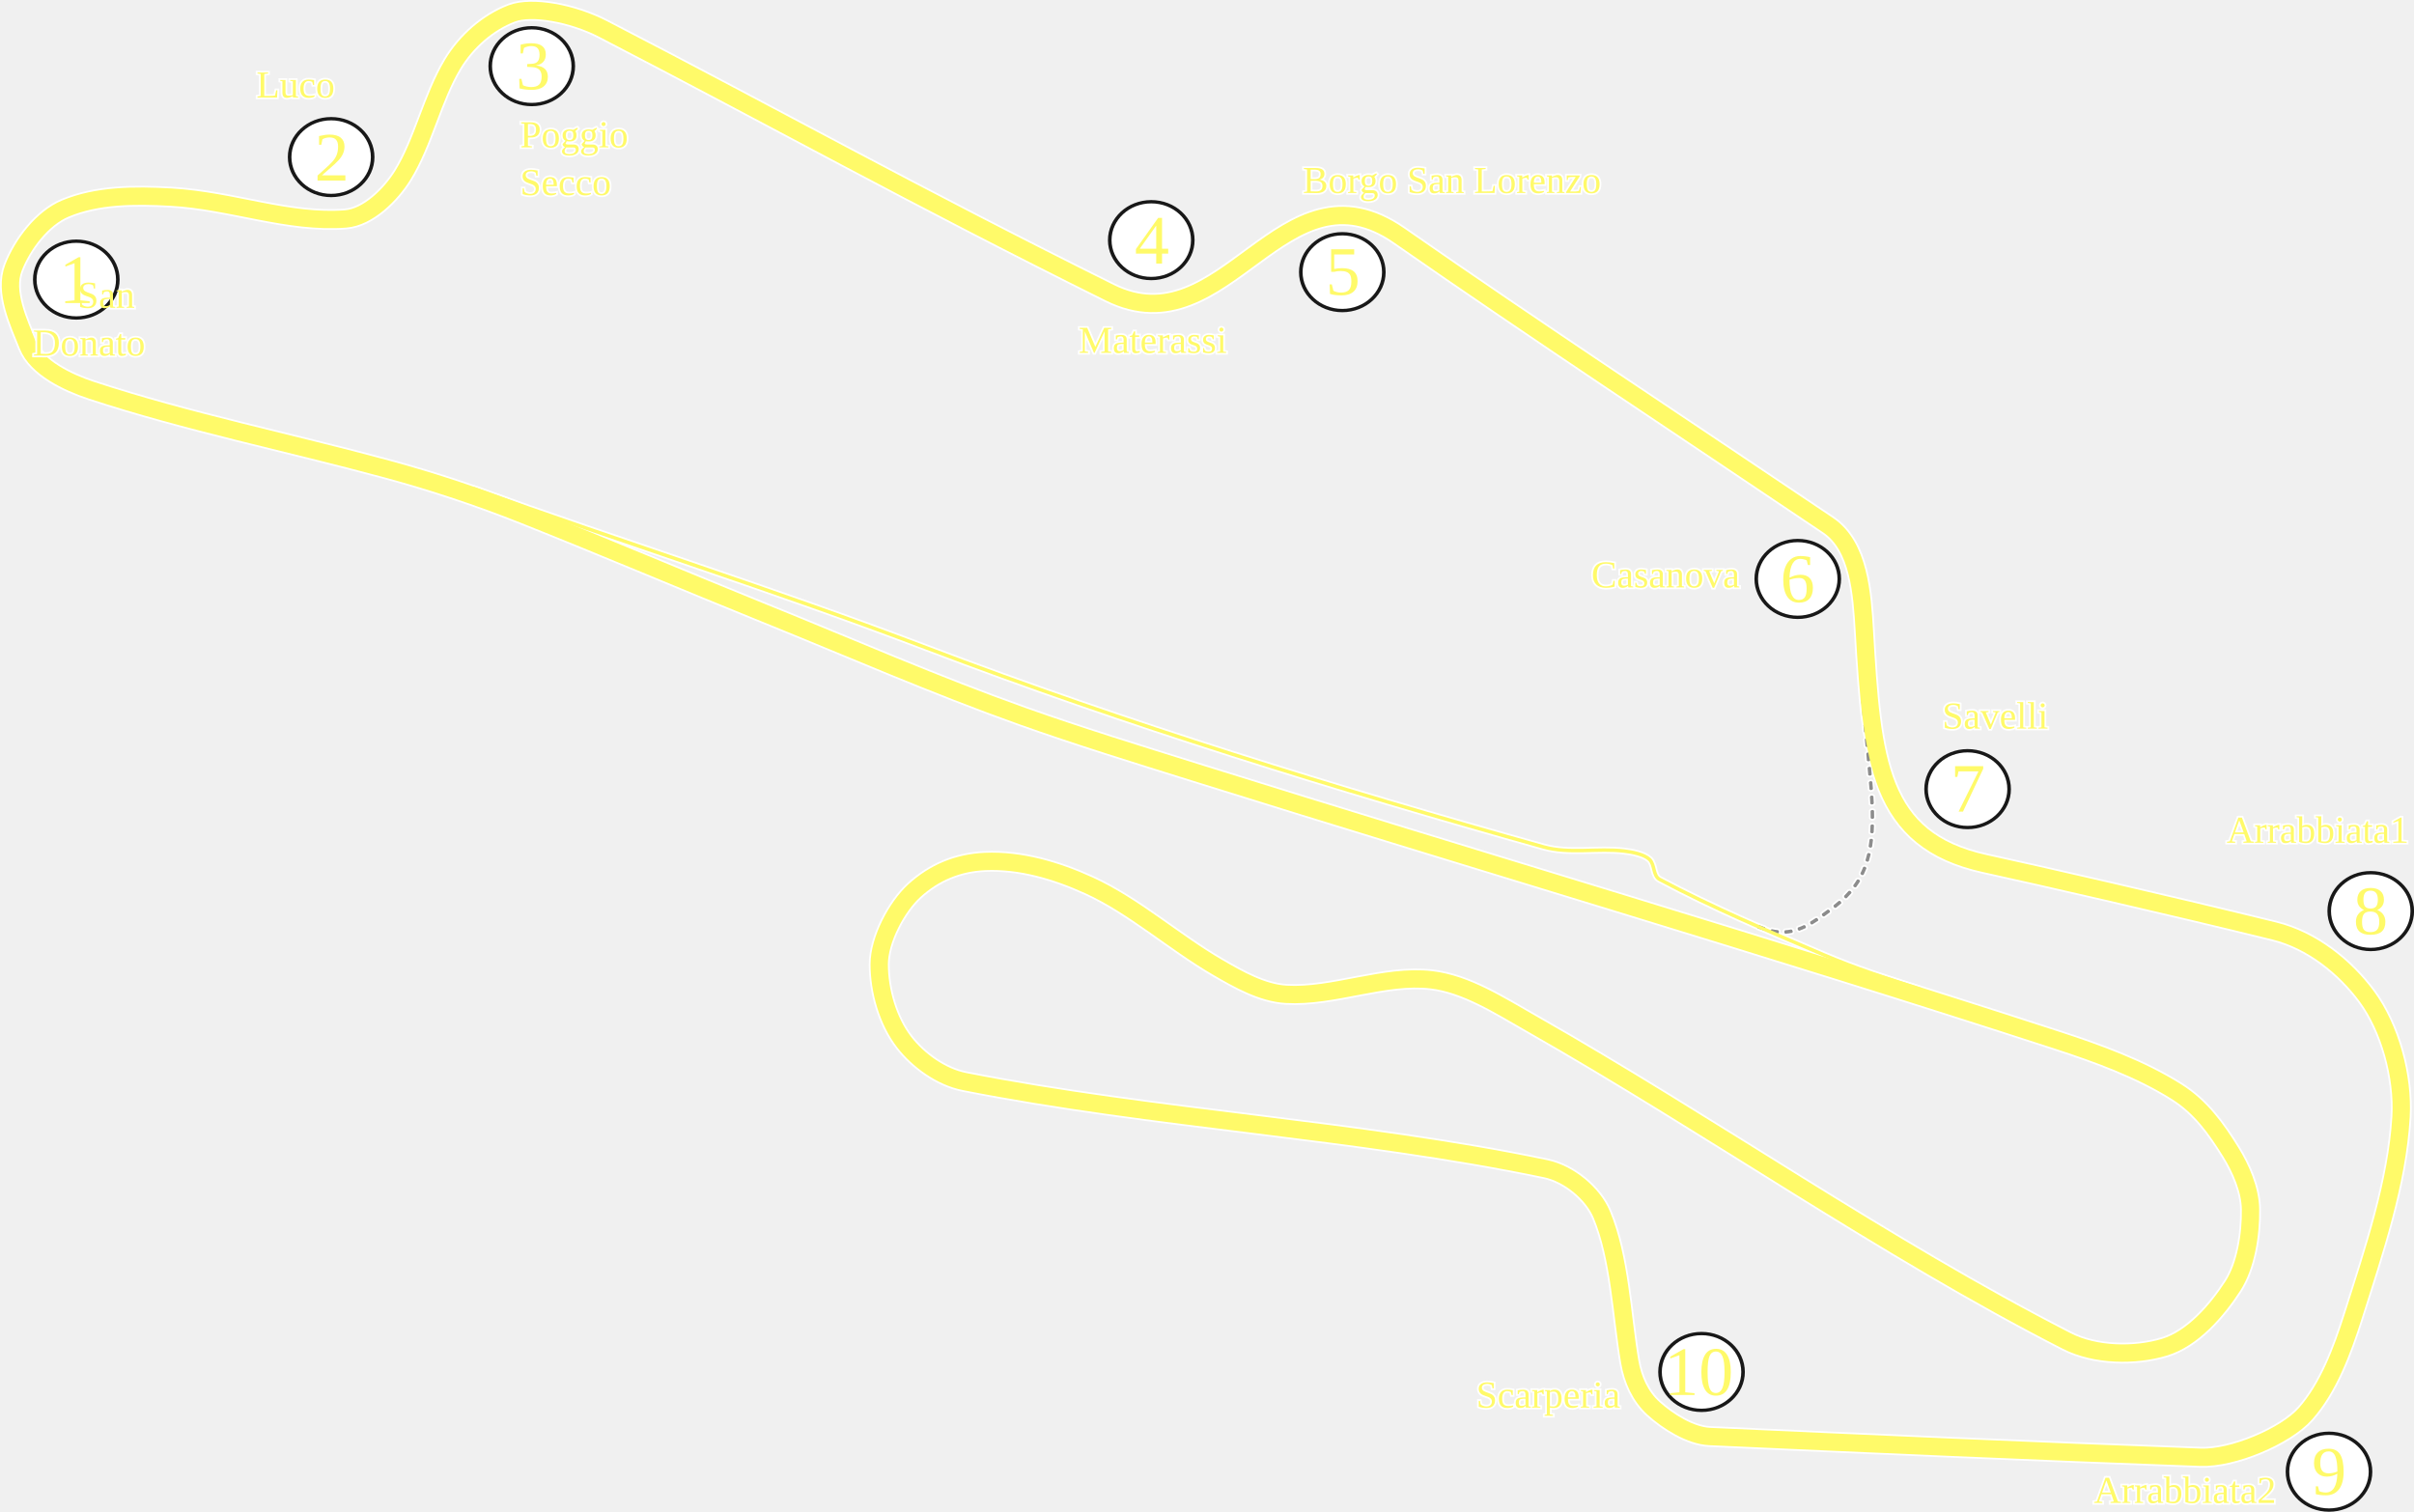
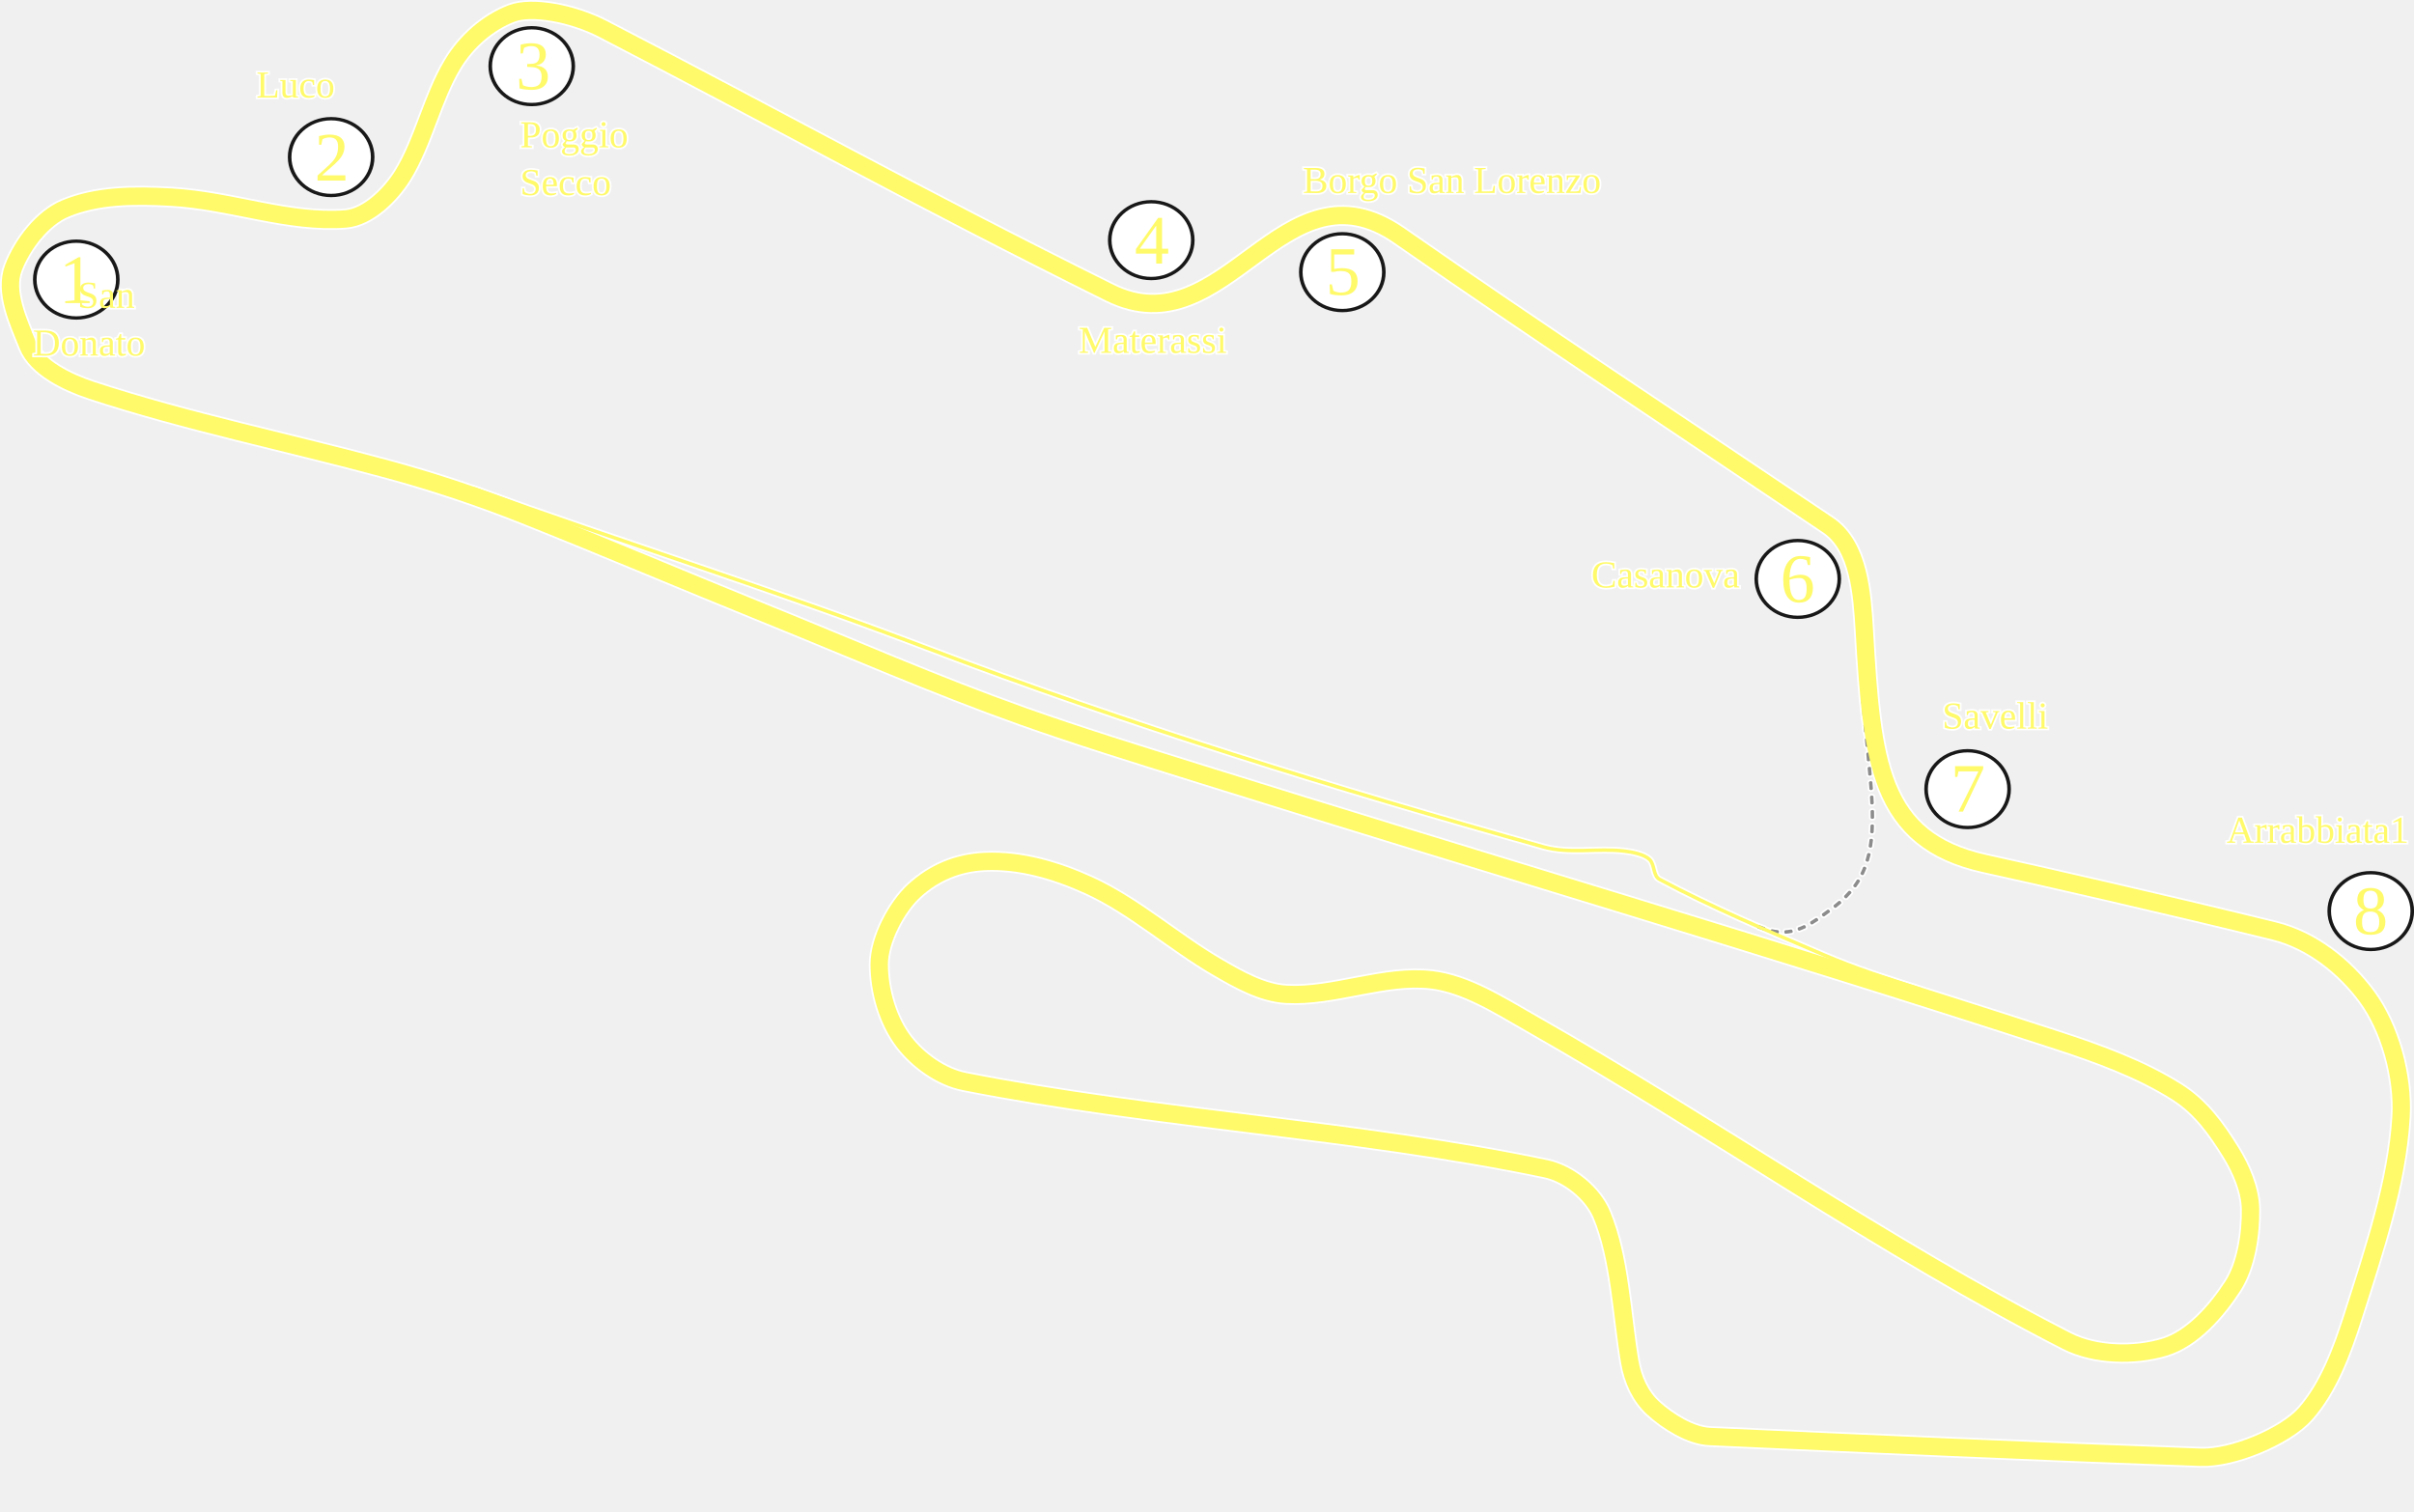
<svg xmlns="http://www.w3.org/2000/svg" xmlns:xlink="http://www.w3.org/1999/xlink" width="1391.037" height="871.234" id="svg2383" version="1.0">
  <g id="layer1" transform="translate(-1043.854,-878.928)">
    <path id="path3195" d="M 1732.334,1323.937 C 1699.12,1313.532 1665.822,1303.299 1633.036,1291.635 C 1582.874,1273.789 1534.047,1252.364 1484.687,1232.415 C 1438.338,1213.682 1392.334,1194.055 1345.909,1175.588 C 1320.153,1165.342 1293.704,1156.53 1266.949,1149.268 C 1209.958,1133.799 1151.853,1122.054 1096.467,1103.806 C 1082.863,1099.323 1065.031,1090.801 1059.978,1078.084 C 1054.619,1064.595 1046.178,1047.237 1051.604,1033.22 C 1056.871,1019.612 1068.303,1004.642 1081.513,999.124 C 1099.807,991.482 1121.078,991.327 1142.527,992.544 C 1177.307,994.517 1210.085,1007.683 1243.022,1005.106 C 1255.946,1004.094 1269.027,991.131 1275.922,979.982 C 1287.771,960.823 1292.943,935.542 1304.634,915.977 C 1312.483,902.842 1325.023,891.888 1338.731,886.666 C 1350.147,882.317 1373.582,886.433 1391.371,895.639 C 1492.714,948.083 1568.56,990.597 1683.284,1047.577 C 1750.233,1080.828 1782.844,967.788 1850.176,1014.677 C 1929.35,1069.811 2011.401,1123.753 2097.226,1181.57 C 2115.152,1193.646 2116.883,1221.153 2118.162,1242.584 C 2122.578,1317.185 2126.207,1363.133 2187.551,1376.577 C 2218.721,1383.408 2293.764,1400.502 2354.444,1415.459 C 2376.12,1420.801 2395.146,1436.172 2407.682,1453.144 C 2421.067,1471.266 2428.778,1499.32 2427.422,1522.533 C 2425.189,1560.733 2411.879,1599.643 2399.905,1637.384 C 2393.534,1657.467 2385.49,1678.822 2372.389,1693.613 C 2360.765,1706.737 2330.362,1719.41 2311.973,1718.737 C 2214.717,1715.175 2123.413,1711.055 2029.033,1706.773 C 2017.89,1706.268 2004.984,1698.05 1996.731,1690.622 C 1989.032,1683.693 1984.704,1673.846 1982.973,1663.704 C 1978.391,1636.858 1977.304,1603.759 1966.822,1578.762 C 1961.752,1566.672 1947.93,1555.238 1934.52,1552.442 C 1825.502,1529.715 1709.321,1523.867 1599.538,1502.195 C 1586.095,1499.541 1572.899,1489.899 1564.844,1479.464 C 1555.352,1467.168 1550.487,1449.668 1550.487,1434.6 C 1550.487,1420.556 1560.513,1401.487 1570.825,1392.13 C 1582.047,1381.947 1595.571,1376.081 1611.502,1375.38 C 1631.86,1374.486 1652.493,1380.565 1671.32,1389.139 C 1697.157,1400.904 1720.571,1421.923 1745.495,1436.395 C 1757.659,1443.458 1771.207,1451.146 1784.975,1451.948 C 1812.282,1453.538 1841.749,1440.373 1868.72,1443.573 C 1888.806,1445.956 1908,1458.379 1926.146,1468.697 C 2030.029,1527.768 2129.682,1597.972 2234.807,1651.74 C 2251.313,1660.183 2274.221,1660.394 2291.036,1655.33 C 2307.32,1650.425 2321.323,1634.265 2330.516,1620.037 C 2338.072,1608.343 2340.911,1590.416 2340.685,1575.771 C 2340.512,1564.495 2335.19,1552.329 2329.32,1542.871 C 2320.834,1529.199 2312.017,1516.902 2298.215,1508.177 C 2277.322,1494.969 2252.76,1486.06 2228.825,1478.268 C 2064.133,1424.647 1897.716,1375.743 1732.334,1323.937 z" style="fill:none;fill-rule:evenodd;stroke:white;stroke-width:12;stroke-linecap:butt;stroke-linejoin:round;stroke-miterlimit:4;stroke-dasharray:none;stroke-opacity:1" />
    <path id="path3193" d="M 2150.539,1449.106 C 2131.521,1442.95 2112.864,1436.944 2094.833,1429.217 C 2062.617,1415.41 2030.58,1401.965 2000.17,1385.699 C 1996.285,1383.621 1997.504,1377.152 1994.338,1374.184 C 1991.123,1371.17 1984.256,1369.94 1979.832,1369.399 C 1964.715,1367.547 1948.237,1371.188 1933.324,1367.006 C 1813.845,1333.502 1693.557,1296.335 1577.406,1252.155 C 1489.301,1218.642 1403.26,1191.714 1316.523,1160.409" style="fill:none;fill-rule:evenodd;stroke:white;stroke-width:4;stroke-linecap:butt;stroke-linejoin:round;stroke-miterlimit:4;stroke-dasharray:none;stroke-opacity:1" />
    <path style="fill:#8c8c8c;fill-opacity:1;fill-rule:evenodd;stroke:white;stroke-width:1;stroke-linecap:round;stroke-linejoin:round;stroke-miterlimit:4;stroke-dasharray:none;stroke-dashoffset:0;stroke-opacity:1" d="m 2118.383,1279.447 c 0.067,0.152 0.135,0.304 0.203,0.456 0.117,1.373 0.237,2.746 0.36,4.119 -0.159,0.284 -0.317,0.568 -0.476,0.852 -0.408,0.108 -0.815,0.216 -1.223,0.325 0,0 -1.086,-0.43 -1.082,-0.428 4e-4,9e-4 -0.205,-0.457 -0.205,-0.457 -0.124,-1.377 -0.244,-2.755 -0.362,-4.133 0.16,-0.284 0.32,-0.568 0.48,-0.851 0.418,-0.114 0.836,-0.228 1.254,-0.341 0.35,0.153 0.7,0.306 1.05,0.458 z m 0.735,8.241 c 0.069,0.151 0.138,0.303 0.207,0.455 0.129,1.374 0.26,2.748 0.393,4.122 -0.167,0.286 -0.334,0.573 -0.501,0.86 -0,7e-4 -1.218,0.332 -1.22,0.333 -0.351,-0.141 -0.703,-0.283 -1.054,-0.425 -0.069,-0.152 -0.139,-0.303 -0.208,-0.455 -0.133,-1.377 -0.264,-2.754 -0.393,-4.131 -0,0 0.475,-0.859 0.473,-0.855 0.406,-0.116 0.813,-0.233 1.22,-0.349 0.362,0.149 0.724,0.298 1.085,0.447 z m 0.762,8.249 c 0.07,0.151 0.139,0.303 0.209,0.454 0.136,1.375 0.273,2.75 0.411,4.125 -0.156,0.286 -0.311,0.572 -0.467,0.858 -0.406,0.112 -0.813,0.225 -1.219,0.337 -0.363,-0.146 -0.726,-0.293 -1.089,-0.44 -0.069,-0.144 -0.138,-0.289 -0.207,-0.433 -0.138,-1.376 -0.275,-2.752 -0.411,-4.129 0.167,-0.287 0.333,-0.574 0.499,-0.862 0.406,-0.119 0.812,-0.237 1.218,-0.356 0.352,0.148 0.705,0.296 1.057,0.445 z m 0.825,8.252 c 0.07,0.151 0.14,0.303 0.21,0.454 0.139,1.376 0.278,2.752 0.416,4.129 -0.156,0.286 -0.311,0.573 -0.467,0.859 -0.417,0.114 -0.834,0.227 -1.25,0.34 -0.353,-0.148 -0.705,-0.296 -1.058,-0.443 -0.069,-0.144 -0.138,-0.288 -0.207,-0.433 -0.138,-1.376 -0.277,-2.752 -0.416,-4.128 0.155,-0.293 0.309,-0.587 0.464,-0.88 0.406,-0.112 0.813,-0.225 1.219,-0.337 0.363,0.146 0.726,0.293 1.089,0.439 z m 0.829,8.259 c 0.07,0.152 0.14,0.303 0.209,0.455 0.127,1.379 0.252,2.758 0.376,4.137 -0.156,0.286 -0.313,0.572 -0.47,0.858 -0.407,0.111 -0.814,0.222 -1.22,0.333 -0.362,-0.148 -0.725,-0.296 -1.087,-0.443 -0.069,-0.144 -0.137,-0.289 -0.206,-0.433 -0.124,-1.377 -0.249,-2.754 -0.375,-4.131 0.155,-0.293 0.31,-0.587 0.465,-0.88 0.406,-0.112 0.813,-0.224 1.22,-0.336 0.363,0.147 0.726,0.294 1.089,0.441 z m 0.776,8.272 c 0.069,0.152 0.138,0.304 0.207,0.456 0.077,0.812 0.153,1.625 0.228,2.438 0.053,0.567 0.105,1.133 0.157,1.701 -0.158,0.285 -0.316,0.571 -0.475,0.856 -0.418,0.11 -0.836,0.219 -1.254,0.329 -0.351,-0.151 -0.703,-0.302 -1.054,-0.453 -0.068,-0.152 -0.137,-0.304 -0.206,-0.456 -0.05,-0.551 -0.101,-1.103 -0.152,-1.654 -0.076,-0.818 -0.152,-1.635 -0.23,-2.453 0.157,-0.292 0.313,-0.585 0.469,-0.877 0.417,-0.111 0.835,-0.223 1.252,-0.334 0.352,0.15 0.704,0.299 1.056,0.449 z m 0.76,8.283 c 0.068,0.153 0.136,0.306 0.204,0.459 0.119,1.384 0.233,2.771 0.339,4.159 -0.173,0.285 -0.346,0.57 -0.519,0.855 -0.41,0.102 -0.819,0.204 -1.229,0.305 -0.349,-0.157 -0.698,-0.314 -1.047,-0.47 -0.066,-0.153 -0.132,-0.306 -0.199,-0.459 -0.105,-1.377 -0.218,-2.754 -0.337,-4.131 0.16,-0.284 0.32,-0.568 0.479,-0.852 0.408,-0.107 0.816,-0.214 1.225,-0.322 0.361,0.151 0.723,0.303 1.084,0.456 z m 0.61,8.325 c 0.065,0.155 0.129,0.31 0.194,0.465 0.088,1.391 0.164,2.784 0.228,4.178 -0.171,0.28 -0.342,0.559 -0.514,0.838 -0.412,0.089 -0.825,0.177 -1.237,0.266 -0.354,-0.168 -0.708,-0.335 -1.062,-0.5 -0.061,-0.154 -0.123,-0.309 -0.184,-0.463 -0.063,-1.375 -0.14,-2.75 -0.227,-4.126 0.166,-0.28 0.332,-0.559 0.497,-0.84 0.421,-0.099 0.841,-0.199 1.262,-0.298 0.348,0.16 0.695,0.321 1.043,0.482 z m 0.395,8.355 c 0.059,0.158 0.117,0.315 0.176,0.473 0.034,1.396 0.053,2.794 0.053,4.192 -0.194,0.272 -0.388,0.544 -0.583,0.814 -0.416,0.069 -0.831,0.138 -1.247,0.206 -0.335,-0.184 -0.669,-0.367 -1.005,-0.549 -0.054,-0.157 -0.108,-0.313 -0.163,-0.469 1e-4,-1.371 -0.018,-2.744 -0.052,-4.117 0.177,-0.272 0.352,-0.545 0.528,-0.818 0.413,-0.083 0.826,-0.167 1.24,-0.25 0.352,0.172 0.703,0.345 1.055,0.519 z m -0.013,8.379 c 0.05,0.161 0.101,0.322 0.15,0.483 -0.029,1.008 -0.069,2.016 -0.121,3.025 -0.02,0.392 -0.042,0.785 -0.066,1.178 -0.2,0.262 -0.402,0.522 -0.604,0.781 -0.42,0.042 -0.841,0.083 -1.262,0.123 -0.333,-0.207 -0.666,-0.412 -1,-0.616 -0.044,-0.159 -0.088,-0.318 -0.132,-0.477 0.024,-0.367 0.046,-0.734 0.065,-1.101 0.053,-0.999 0.093,-1.998 0.123,-2.998 0.201,-0.261 0.402,-0.523 0.602,-0.787 0.417,-0.061 0.834,-0.123 1.25,-0.185 0.332,0.19 0.663,0.382 0.994,0.574 z m -0.507,8.405 c 0.039,0.158 0.077,0.317 0.114,0.475 -0.152,1.405 -0.34,2.808 -0.567,4.205 -0.227,0.25 -0.455,0.497 -0.684,0.742 -0.433,-0 -0.866,-0 -1.298,-0.01 -0.3,-0.237 -0.601,-0.473 -0.903,-0.705 -0.028,-0.162 -0.057,-0.324 -0.086,-0.485 0.217,-1.341 0.396,-2.692 0.544,-4.049 0.212,-0.244 0.422,-0.49 0.632,-0.739 0.422,-0.029 0.844,-0.059 1.265,-0.09 0.328,0.216 0.656,0.434 0.982,0.655 z m -1.317,8.362 c 0.021,0.162 0.04,0.323 0.059,0.485 -0.321,1.378 -0.687,2.744 -1.101,4.096 -0.256,0.218 -0.513,0.434 -0.772,0.646 -0.417,-0.056 -0.833,-0.113 -1.25,-0.172 -0.275,-0.276 -0.551,-0.55 -0.83,-0.82 -0.01,-0.162 -0.015,-0.324 -0.023,-0.486 0.392,-1.282 0.739,-2.583 1.044,-3.898 0.236,-0.216 0.472,-0.436 0.706,-0.657 0.421,0.017 0.843,0.034 1.264,0.048 0.302,0.25 0.603,0.502 0.901,0.758 z m -2.395,8.106 c -0,0.163 -0.01,0.326 -0.012,0.489 -0.507,1.32 -1.068,2.622 -1.687,3.9 -0.106,0.065 -0.213,0.129 -0.32,0.192 -0.183,0.109 -0.367,0.216 -0.55,0.321 -0.412,-0.129 -0.824,-0.26 -1.234,-0.392 -0.216,-0.314 -0.436,-0.624 -0.658,-0.931 0.01,-0.051 0.012,-0.102 0.018,-0.153 0.013,-0.109 0.026,-0.218 0.038,-0.328 0.586,-1.195 1.115,-2.416 1.595,-3.66 0.264,-0.177 0.527,-0.357 0.789,-0.54 0.423,0.081 0.846,0.16 1.269,0.238 0.253,0.285 0.504,0.574 0.752,0.865 z m -3.628,7.624 c -0.035,0.166 -0.071,0.332 -0.108,0.498 -0.733,1.21 -1.516,2.384 -2.345,3.524 -0.318,0.108 -0.635,0.213 -0.953,0.314 -0.379,-0.186 -0.756,-0.374 -1.133,-0.563 -0.159,-0.345 -0.32,-0.688 -0.484,-1.029 0.047,-0.154 0.093,-0.308 0.139,-0.463 0.783,-1.073 1.52,-2.177 2.206,-3.312 0.29,-0.126 0.58,-0.256 0.87,-0.39 0.393,0.149 0.787,0.296 1.181,0.441 0.212,0.324 0.422,0.65 0.628,0.98 z m -4.91,6.846 c -0.061,0.158 -0.123,0.315 -0.186,0.472 -0.914,1.07 -1.868,2.106 -2.857,3.108 -0.323,0.066 -0.646,0.129 -0.968,0.189 -0.348,-0.241 -0.696,-0.483 -1.042,-0.727 -0.114,-0.374 -0.231,-0.746 -0.351,-1.116 0.07,-0.147 0.139,-0.293 0.208,-0.44 0.942,-0.951 1.849,-1.932 2.717,-2.943 0.316,-0.071 0.633,-0.146 0.95,-0.224 0.364,0.212 0.728,0.422 1.093,0.631 0.148,0.348 0.293,0.698 0.436,1.05 z m -5.856,6.04 c -0.082,0.147 -0.165,0.295 -0.249,0.442 -1.051,0.933 -2.131,1.832 -3.235,2.697 -0.335,0.016 -0.669,0.029 -1.002,0.04 -0.316,-0.282 -0.63,-0.566 -0.944,-0.85 -0.061,-0.377 -0.124,-0.753 -0.19,-1.127 0.088,-0.137 0.175,-0.275 0.262,-0.412 1.057,-0.831 2.09,-1.691 3.095,-2.582 0.318,-0.036 0.636,-0.074 0.955,-0.116 0.332,0.261 0.665,0.522 0.998,0.781 0.106,0.374 0.209,0.75 0.309,1.126 z m -6.563,5.207 c -0.095,0.138 -0.189,0.276 -0.284,0.414 -1.115,0.825 -2.235,1.655 -3.367,2.474 -0.329,0.01 -0.657,0.019 -0.985,0.027 -0.308,-0.294 -0.616,-0.588 -0.922,-0.883 -0.055,-0.39 -0.111,-0.779 -0.169,-1.167 0.095,-0.136 0.19,-0.272 0.285,-0.409 1.115,-0.807 2.23,-1.629 3.351,-2.451 0.334,-0 0.668,-0.01 1.002,-0.011 0.305,0.293 0.609,0.586 0.913,0.879 0.058,0.375 0.117,0.75 0.176,1.125 z m -6.78,4.895 c -0.101,0.135 -0.202,0.27 -0.303,0.404 -1.159,0.782 -2.335,1.538 -3.534,2.25 -0.327,-0.019 -0.653,-0.04 -0.977,-0.064 -0.28,-0.329 -0.559,-0.659 -0.836,-0.989 -0.012,-0.379 -0.028,-0.758 -0.047,-1.136 0.103,-0.123 0.205,-0.247 0.306,-0.372 1.136,-0.682 2.261,-1.411 3.381,-2.172 0.321,0 0.644,0.01 0.967,0.01 0.301,0.313 0.602,0.625 0.904,0.937 0.048,0.377 0.094,0.755 0.139,1.134 z m -7.152,4.291 c -0.117,0.119 -0.234,0.238 -0.353,0.356 -1.254,0.602 -2.535,1.144 -3.848,1.611 -0.317,-0.079 -0.632,-0.163 -0.944,-0.251 -0.206,-0.368 -0.409,-0.738 -0.611,-1.109 0.057,-0.382 0.109,-0.763 0.155,-1.144 0.12,-0.098 0.24,-0.197 0.358,-0.297 1.205,-0.418 2.39,-0.916 3.558,-1.478 0.307,0.053 0.616,0.101 0.928,0.146 0.249,0.337 0.499,0.673 0.751,1.008 0.01,0.385 0.01,0.77 0.01,1.157 z m -7.801,2.87 c -0.143,0.088 -0.286,0.176 -0.431,0.262 -1.37,0.289 -2.76,0.474 -4.155,0.557 -0.282,-0.167 -0.56,-0.338 -0.832,-0.513 -0.09,-0.413 -0.177,-0.826 -0.261,-1.24 0.164,-0.35 0.321,-0.702 0.471,-1.055 0.141,-0.06 0.281,-0.122 0.419,-0.184 1.248,-0.072 2.491,-0.237 3.715,-0.494 0.277,0.129 0.557,0.254 0.843,0.374 0.165,0.399 0.332,0.796 0.502,1.193 -0.084,0.367 -0.174,0.734 -0.271,1.101 z m -8.283,0.632 c -0.154,0.041 -0.309,0.081 -0.464,0.119 -0.01,0 -0.015,0 -0.023,0.01 -1.388,-0.124 -2.761,-0.34 -4.117,-0.631 -0.224,-0.246 -0.443,-0.494 -0.657,-0.744 0.02,-0.422 0.043,-0.843 0.068,-1.265 0.248,-0.285 0.492,-0.572 0.731,-0.862 0.155,-0.02 0.309,-0.041 0.463,-0.064 1.248,0.27 2.5,0.468 3.754,0.575 2e-4,1e-4 4e-4,3e-4 6e-4,4e-4 0.225,0.204 0.457,0.406 0.693,0.604 0.041,0.419 0.085,0.838 0.132,1.256 -0.187,0.337 -0.38,0.672 -0.58,1.005 z m -8.112,-1.63 c -0.167,0.01 -0.333,0.01 -0.501,0.014 -1.321,-0.423 -2.623,-0.904 -3.906,-1.426 -0.181,-0.272 -0.358,-0.544 -0.534,-0.817 0.096,-0.411 0.194,-0.821 0.292,-1.23 0.292,-0.253 0.582,-0.507 0.87,-0.764 0.16,0.01 0.321,0.014 0.481,0.02 1.223,0.494 2.454,0.95 3.691,1.349 0.182,0.263 0.367,0.524 0.556,0.784 -0.055,0.418 -0.108,0.836 -0.16,1.255 -0.259,0.274 -0.522,0.545 -0.789,0.815 z" id="path3201" />
    <path style="fill:none;fill-rule:evenodd;stroke:#fffa69;stroke-width:10;stroke-linecap:butt;stroke-linejoin:round;stroke-miterlimit:4;stroke-dasharray:none;stroke-opacity:1" d="M 1732.334,1323.937 C 1699.12,1313.532 1665.822,1303.299 1633.036,1291.635 C 1582.874,1273.789 1534.047,1252.364 1484.687,1232.415 C 1438.338,1213.682 1392.334,1194.055 1345.909,1175.588 C 1320.153,1165.342 1293.704,1156.53 1266.949,1149.268 C 1209.958,1133.799 1151.853,1122.054 1096.467,1103.806 C 1082.863,1099.323 1065.031,1090.801 1059.978,1078.084 C 1054.619,1064.595 1046.178,1047.237 1051.604,1033.22 C 1056.871,1019.612 1068.303,1004.642 1081.513,999.124 C 1099.807,991.482 1121.078,991.327 1142.527,992.544 C 1177.307,994.517 1210.085,1007.683 1243.022,1005.106 C 1255.946,1004.094 1269.027,991.131 1275.922,979.982 C 1287.771,960.823 1292.943,935.542 1304.634,915.977 C 1312.483,902.842 1325.023,891.888 1338.731,886.666 C 1350.147,882.317 1373.582,886.433 1391.371,895.639 C 1492.714,948.083 1568.56,990.597 1683.284,1047.577 C 1750.233,1080.828 1782.844,967.788 1850.176,1014.677 C 1929.35,1069.811 2011.401,1123.753 2097.226,1181.57 C 2115.152,1193.646 2116.883,1221.153 2118.162,1242.584 C 2122.578,1317.185 2126.207,1363.133 2187.551,1376.577 C 2218.721,1383.408 2293.764,1400.502 2354.444,1415.459 C 2376.12,1420.801 2395.146,1436.172 2407.682,1453.144 C 2421.067,1471.266 2428.778,1499.32 2427.422,1522.533 C 2425.189,1560.733 2411.879,1599.643 2399.905,1637.384 C 2393.534,1657.467 2385.49,1678.822 2372.389,1693.613 C 2360.765,1706.737 2330.362,1719.41 2311.973,1718.737 C 2214.717,1715.175 2123.413,1711.055 2029.033,1706.773 C 2017.89,1706.268 2004.984,1698.05 1996.731,1690.622 C 1989.032,1683.693 1984.704,1673.846 1982.973,1663.704 C 1978.391,1636.858 1977.304,1603.759 1966.822,1578.762 C 1961.752,1566.672 1947.93,1555.238 1934.52,1552.442 C 1825.502,1529.715 1709.321,1523.867 1599.538,1502.195 C 1586.095,1499.541 1572.899,1489.899 1564.844,1479.464 C 1555.352,1467.168 1550.487,1449.668 1550.487,1434.6 C 1550.487,1420.556 1560.513,1401.487 1570.825,1392.13 C 1582.047,1381.947 1595.571,1376.081 1611.502,1375.38 C 1631.86,1374.486 1652.493,1380.565 1671.32,1389.139 C 1697.157,1400.904 1720.571,1421.923 1745.495,1436.395 C 1757.659,1443.458 1771.207,1451.146 1784.975,1451.948 C 1812.282,1453.538 1841.749,1440.373 1868.72,1443.573 C 1888.806,1445.956 1908,1458.379 1926.146,1468.697 C 2030.029,1527.768 2129.682,1597.972 2234.807,1651.74 C 2251.313,1660.183 2274.221,1660.394 2291.036,1655.33 C 2307.32,1650.425 2321.323,1634.265 2330.516,1620.037 C 2338.072,1608.343 2340.911,1590.416 2340.685,1575.771 C 2340.512,1564.495 2335.19,1552.329 2329.32,1542.871 C 2320.834,1529.199 2312.017,1516.902 2298.215,1508.177 C 2277.322,1494.969 2252.76,1486.06 2228.825,1478.268 C 2064.133,1424.647 1897.716,1375.743 1732.334,1323.937 z" id="path2419" />
    <path style="fill:none;fill-rule:evenodd;stroke:#fffa69;stroke-width:2;stroke-linecap:butt;stroke-linejoin:round;stroke-miterlimit:4;stroke-dasharray:none;stroke-opacity:1" d="M 2150.539,1449.106 C 2131.521,1442.95 2112.864,1436.944 2094.833,1429.217 C 2062.617,1415.41 2030.58,1401.965 2000.17,1385.699 C 1996.285,1383.621 1997.504,1377.152 1994.338,1374.184 C 1991.123,1371.17 1984.256,1369.94 1979.832,1369.399 C 1964.715,1367.547 1948.237,1371.188 1933.324,1367.006 C 1813.845,1333.502 1693.557,1296.335 1577.406,1252.155 C 1489.301,1218.642 1403.26,1191.714 1316.523,1160.409" id="path3191" />
    <g id="g3814">
      <use height="1052.362" width="744.094" style="stroke:white;stroke-width:2;stroke-miterlimit:4;stroke-dasharray:none;stroke-opacity:1" id="use3488" xlink:href="#text3385" y="0" x="0" />
      <g transform="translate(0,11.96364)" id="g3380">
        <path style="opacity:1;fill:white;fill-opacity:1;fill-rule:nonzero;stroke:#181818;stroke-width:1.508;stroke-linecap:round;stroke-linejoin:round;marker:none;marker-start:none;marker-mid:none;marker-end:none;stroke-miterlimit:4;stroke-dasharray:none;stroke-dashoffset:66;stroke-opacity:1;visibility:visible;display:inline;overflow:visible;enable-background:accumulate" id="path3378" d="M 1174.829,1215.666 A 17.347,17.347 0 1 1 1140.134,1215.666 A 17.347,17.347 0 1 1 1174.829,1215.666 z" transform="matrix(1.37931,0,0,1.275862,-508.7007,-522.9427)" />
        <text xml:space="preserve" style="font-style:normal;font-weight:normal;line-height:0%;font-family:'Times New Roman';writing-mode:lr-tb;fill:#fffa69;fill-opacity:1;stroke:none;stroke-width:1px;stroke-linecap:butt;stroke-linejoin:miter;stroke-opacity:1" x="1077.924" y="1041.595" id="text3236">
          <tspan id="tspan3238" x="1077.924" y="1041.595" style="font-size:40px;line-height:1.25">1</tspan>
        </text>
      </g>
      <text id="text3385" y="1056.326" x="1148.527" style="font-style:normal;font-weight:normal;line-height:0%;font-family:'Times New Roman';text-align:end;writing-mode:lr-tb;text-anchor:end;fill:#fffa69;fill-opacity:1" xml:space="preserve">
        <tspan y="1056.326" x="1148.527" id="tspan3387" style="font-size:22px;line-height:1.25">San</tspan>
        <tspan id="tspan3389" y="1083.826" x="1148.527" style="font-size:22px;line-height:1.25">Donato</tspan>
      </text>
    </g>
    <g id="g3824">
      <use height="1052.362" width="744.094" style="stroke:white;stroke-width:2;stroke-miterlimit:4;stroke-dasharray:none;stroke-opacity:1" id="use3490" xlink:href="#text3391" y="0" x="0" />
      <g transform="translate(1.196364,27.51636)" id="g3373">
        <path style="opacity:1;fill:white;fill-opacity:1;fill-rule:nonzero;stroke:#181818;stroke-width:1.508;stroke-linecap:round;stroke-linejoin:round;marker:none;marker-start:none;marker-mid:none;marker-end:none;stroke-miterlimit:4;stroke-dasharray:none;stroke-dashoffset:66;stroke-opacity:1;visibility:visible;display:inline;overflow:visible;enable-background:accumulate" id="path3371" d="M 1174.829,1215.666 A 17.347,17.347 0 1 1 1140.134,1215.666 A 17.347,17.347 0 1 1 1174.829,1215.666 z" transform="matrix(1.37931,0,0,1.275862,-363.047,-609.0808)" />
        <text xml:space="preserve" style="font-style:normal;font-weight:normal;line-height:0%;font-family:'Times New Roman';writing-mode:lr-tb;fill:#fffa69;fill-opacity:1;stroke:none;stroke-width:1px;stroke-linecap:butt;stroke-linejoin:miter;stroke-opacity:1" x="1223.88" y="955.457" id="text3240">
          <tspan id="tspan3242" x="1223.88" y="955.457" style="font-size:40px;line-height:1.25">2</tspan>
        </text>
      </g>
      <text id="text3391" y="935.119" x="1191.578" style="font-style:normal;font-weight:normal;line-height:0%;font-family:'Times New Roman';writing-mode:lr-tb;fill:#fffa69;fill-opacity:1" xml:space="preserve">
        <tspan y="935.119" x="1191.578" id="tspan3393" style="font-size:22px;line-height:1.25">Luco</tspan>
      </text>
    </g>
    <g id="g3833">
      <use height="1052.362" width="744.094" style="stroke:white;stroke-width:2;stroke-miterlimit:4;stroke-dasharray:none;stroke-opacity:1" id="use3492" xlink:href="#text3395" y="0" x="0" />
      <g transform="translate(-11.96364,4.785455)" id="g3366">
        <path style="opacity:1;fill:white;fill-opacity:1;fill-rule:nonzero;stroke:#181818;stroke-width:1.508;stroke-linecap:round;stroke-linejoin:round;marker:none;marker-start:none;marker-mid:none;marker-end:none;stroke-miterlimit:4;stroke-dasharray:none;stroke-dashoffset:66;stroke-opacity:1;visibility:visible;display:inline;overflow:visible;enable-background:accumulate" id="path3364" d="M 1174.829,1215.666 A 17.347,17.347 0 1 1 1140.134,1215.666 A 17.347,17.347 0 1 1 1174.829,1215.666 z" transform="matrix(1.37931,0,0,1.275862,-234.2889,-638.7555)" />
        <text xml:space="preserve" style="font-style:normal;font-weight:normal;line-height:0%;font-family:'Times New Roman';writing-mode:lr-tb;fill:#fffa69;fill-opacity:1;stroke:none;stroke-width:1px;stroke-linecap:butt;stroke-linejoin:miter;stroke-opacity:1" x="1353.087" y="925.548" id="text3244">
          <tspan id="tspan3246" x="1353.087" y="925.548" style="font-size:40px;line-height:1.25">3</tspan>
        </text>
      </g>
      <text id="text3395" y="963.831" x="1343.516" style="font-style:normal;font-weight:normal;line-height:0%;font-family:'Times New Roman';writing-mode:lr-tb;fill:#fffa69;fill-opacity:1" xml:space="preserve">
        <tspan y="963.831" x="1343.516" id="tspan3397" style="font-size:22px;line-height:1.25">Poggio</tspan>
        <tspan id="tspan3399" y="991.331" x="1343.516" style="font-size:22px;line-height:1.25">Secco</tspan>
      </text>
    </g>
    <g id="g3843">
      <use height="1052.362" width="744.094" style="stroke:white;stroke-width:2;stroke-miterlimit:4;stroke-dasharray:none;stroke-opacity:1" id="use3494" xlink:href="#text3416" y="0" x="0" />
      <g transform="translate(17.94545,19.14182)" id="g3411">
        <path style="opacity:1;fill:white;fill-opacity:1;fill-rule:nonzero;stroke:#181818;stroke-width:1.508;stroke-linecap:round;stroke-linejoin:round;marker:none;marker-start:none;marker-mid:none;marker-end:none;stroke-miterlimit:4;stroke-dasharray:none;stroke-dashoffset:66;stroke-opacity:1;visibility:visible;display:inline;overflow:visible;enable-background:accumulate" id="path3401" d="M 1174.829,1215.666 A 17.347,17.347 0 1 1 1140.134,1215.666 A 17.347,17.347 0 1 1 1174.829,1215.666 z" transform="matrix(1.37931,0,0,1.275862,92.78701,-552.8517)" />
        <text xml:space="preserve" style="font-style:normal;font-weight:normal;line-height:0%;font-family:'Times New Roman';writing-mode:lr-tb;fill:#fffa69;fill-opacity:1;stroke:none;stroke-width:1px;stroke-linecap:butt;stroke-linejoin:miter;stroke-opacity:1" x="1679.695" y="1011.686" id="text3248">
          <tspan id="tspan3250" x="1679.695" y="1011.686" style="font-size:40px;line-height:1.25">4</tspan>
        </text>
      </g>
      <text id="text3416" y="1082.271" x="1665.338" style="font-style:normal;font-weight:normal;line-height:0%;font-family:'Times New Roman';writing-mode:lr-tb;fill:#fffa69;fill-opacity:1" xml:space="preserve">
        <tspan y="1082.271" x="1665.338" id="tspan3418" style="font-size:22px;line-height:1.25">Materassi</tspan>
      </text>
    </g>
    <g id="g3852">
      <use height="1052.362" width="744.094" style="stroke:white;stroke-width:2;stroke-miterlimit:4;stroke-dasharray:none;stroke-opacity:1" id="use3496" xlink:href="#text3420" y="0" x="0" />
      <g transform="translate(-3.589091,8.374545)" id="g3359">
        <path style="opacity:1;fill:white;fill-opacity:1;fill-rule:nonzero;stroke:#181818;stroke-width:1.508;stroke-linecap:round;stroke-linejoin:round;marker:none;marker-start:none;marker-mid:none;marker-end:none;stroke-miterlimit:4;stroke-dasharray:none;stroke-dashoffset:66;stroke-opacity:1;visibility:visible;display:inline;overflow:visible;enable-background:accumulate" id="path3357" d="M 1174.829,1215.666 A 17.347,17.347 0 1 1 1140.134,1215.666 A 17.347,17.347 0 1 1 1174.829,1215.666 z" transform="matrix(1.37931,0,0,1.275862,224.4066,-523.6311)" />
        <text xml:space="preserve" style="font-style:normal;font-weight:normal;line-height:0%;font-family:'Times New Roman';writing-mode:lr-tb;fill:#fffa69;fill-opacity:1;stroke:none;stroke-width:1px;stroke-linecap:butt;stroke-linejoin:miter;stroke-opacity:1" x="1811.295" y="1040.399" id="text3252">
          <tspan id="tspan3254" x="1811.295" y="1040.399" style="font-size:40px;line-height:1.25">5</tspan>
        </text>
      </g>
      <text id="text3420" y="990.151" x="1794.545" style="font-style:normal;font-weight:normal;line-height:0%;font-family:'Times New Roman';writing-mode:lr-tb;fill:#fffa69;fill-opacity:1" xml:space="preserve">
        <tspan y="990.151" x="1794.545" id="tspan3422" style="font-size:22px;line-height:1.25">Borgo San Lorenzo</tspan>
      </text>
    </g>
    <g id="g3861">
      <use height="1052.362" width="744.094" style="stroke:white;stroke-width:2;stroke-miterlimit:4;stroke-dasharray:none;stroke-opacity:1" id="use3498" xlink:href="#text3424" y="0" x="0" />
      <g transform="translate(-7.178182,16.74909)" id="g3352">
        <path style="opacity:1;fill:white;fill-opacity:1;fill-rule:nonzero;stroke:#181818;stroke-width:1.508;stroke-linecap:round;stroke-linejoin:round;marker:none;marker-start:none;marker-mid:none;marker-end:none;stroke-miterlimit:4;stroke-dasharray:none;stroke-dashoffset:66;stroke-opacity:1;visibility:visible;display:inline;overflow:visible;enable-background:accumulate" id="path3348" d="M 1174.829,1215.666 A 17.347,17.347 0 1 1 1140.134,1215.666 A 17.347,17.347 0 1 1 1174.829,1215.666 z" transform="matrix(1.37931,0,0,1.275862,490.4485,-355.2173)" />
        <text xml:space="preserve" style="font-style:normal;font-weight:normal;line-height:0%;font-family:'Times New Roman';writing-mode:lr-tb;fill:#fffa69;fill-opacity:1;stroke:none;stroke-width:1px;stroke-linecap:butt;stroke-linejoin:miter;stroke-opacity:1" x="2076.887" y="1209.086" id="text3256">
          <tspan id="tspan3258" x="2076.887" y="1209.086" style="font-size:40px;line-height:1.25">6</tspan>
        </text>
      </g>
      <text id="text3424" y="1217.46" x="1960.84" style="font-style:normal;font-weight:normal;line-height:0%;font-family:'Times New Roman';writing-mode:lr-tb;fill:#fffa69;fill-opacity:1" xml:space="preserve">
        <tspan y="1217.46" x="1960.84" id="tspan3426" style="font-size:22px;line-height:1.25">Casanova</tspan>
      </text>
    </g>
    <g id="g3870">
      <use height="1052.362" width="744.094" style="stroke:white;stroke-width:2;stroke-miterlimit:4;stroke-dasharray:none;stroke-opacity:1" id="use3500" xlink:href="#text3428" y="0" x="0" />
      <g transform="translate(-9.570909,11.96364)" id="g3343">
        <path style="opacity:1;fill:white;fill-opacity:1;fill-rule:nonzero;stroke:#181818;stroke-width:1.508;stroke-linecap:round;stroke-linejoin:round;marker:none;marker-start:none;marker-mid:none;marker-end:none;stroke-miterlimit:4;stroke-dasharray:none;stroke-dashoffset:66;stroke-opacity:1;visibility:visible;display:inline;overflow:visible;enable-background:accumulate" id="path3341" d="M 1174.829,1215.666 A 17.347,17.347 0 1 1 1140.134,1215.666 A 17.347,17.347 0 1 1 1174.829,1215.666 z" transform="matrix(1.37931,0,0,1.275862,590.7087,-229.2866)" />
        <text xml:space="preserve" style="font-style:normal;font-weight:normal;line-height:0%;font-family:'Times New Roman';writing-mode:lr-tb;fill:#fffa69;fill-opacity:1;stroke:none;stroke-width:1px;stroke-linecap:butt;stroke-linejoin:miter;stroke-opacity:1" x="2177.382" y="1334.704" id="text3260">
          <tspan id="tspan3262" x="2177.382" y="1334.704" style="font-size:40px;line-height:1.25">7</tspan>
        </text>
      </g>
      <text id="text3428" y="1298.813" x="2163.025" style="font-style:normal;font-weight:normal;line-height:0%;font-family:'Times New Roman';writing-mode:lr-tb;fill:#fffa69;fill-opacity:1" xml:space="preserve">
        <tspan y="1298.813" x="2163.025" id="tspan3430" style="font-size:22px;line-height:1.25">Savelli</tspan>
      </text>
    </g>
    <g id="g3879">
      <use height="1052.362" width="744.094" style="stroke:white;stroke-width:2;stroke-miterlimit:4;stroke-dasharray:none;stroke-opacity:1" id="use3502" xlink:href="#text3432" y="0" x="0" />
      <g transform="translate(25.12364,38.28364)" id="g3336">
        <path style="opacity:1;fill:white;fill-opacity:1;fill-rule:nonzero;stroke:#181818;stroke-width:1.508;stroke-linecap:round;stroke-linejoin:round;marker:none;marker-start:none;marker-mid:none;marker-end:none;stroke-miterlimit:4;stroke-dasharray:none;stroke-dashoffset:66;stroke-opacity:1;visibility:visible;display:inline;overflow:visible;enable-background:accumulate" id="path3334" d="M 1174.829,1215.666 A 17.347,17.347 0 1 1 1140.134,1215.666 A 17.347,17.347 0 1 1 1174.829,1215.666 z" transform="matrix(1.37931,0,0,1.275862,788.3138,-185.3337)" />
        <text xml:space="preserve" style="font-style:normal;font-weight:normal;line-height:0%;font-family:'Times New Roman';writing-mode:lr-tb;fill:#fffa69;fill-opacity:1;stroke:none;stroke-width:1px;stroke-linecap:butt;stroke-linejoin:miter;stroke-opacity:1" x="2374.782" y="1378.969" id="text3264">
          <tspan id="tspan3266" x="2374.782" y="1378.969" style="font-size:40px;line-height:1.25">8</tspan>
        </text>
      </g>
      <text id="text3432" y="1364.613" x="2326.927" style="font-style:normal;font-weight:normal;line-height:0%;font-family:'Times New Roman';writing-mode:lr-tb;fill:#fffa69;fill-opacity:1" xml:space="preserve">
        <tspan y="1364.613" x="2326.927" id="tspan3434" style="font-size:22px;line-height:1.25">Arrabbiata1</tspan>
      </text>
    </g>
-     <g id="g3888">
-       <use height="1052.362" width="744.094" style="stroke:white;stroke-width:2;stroke-miterlimit:4;stroke-dasharray:none;stroke-opacity:1" id="use3504" xlink:href="#text3436" y="0" x="0" />
-       <g transform="translate(2.392727,3.589091)" id="g3329">
-         <path style="opacity:1;fill:white;fill-opacity:1;fill-rule:nonzero;stroke:#181818;stroke-width:1.508;stroke-linecap:round;stroke-linejoin:round;marker:none;marker-start:none;marker-mid:none;marker-end:none;stroke-miterlimit:4;stroke-dasharray:none;stroke-dashoffset:66;stroke-opacity:1;visibility:visible;display:inline;overflow:visible;enable-background:accumulate" id="path3327" d="M 1174.829,1215.666 A 17.347,17.347 0 1 1 1140.134,1215.666 A 17.347,17.347 0 1 1 1174.829,1215.666 z" transform="matrix(1.37931,0,0,1.275862,786.9905,172.4182)" />
-         <text xml:space="preserve" style="font-style:normal;font-weight:normal;line-height:0%;font-family:'Times New Roman';writing-mode:lr-tb;fill:#fffa69;fill-opacity:1;stroke:none;stroke-width:1px;stroke-linecap:butt;stroke-linejoin:miter;stroke-opacity:1" x="2373.585" y="1736.682" id="text3268">
-           <tspan id="tspan3270" x="2373.585" y="1736.682" style="font-size:40px;line-height:1.25">9</tspan>
-         </text>
-       </g>
-       <text id="text3436" y="1745.057" x="2250.36" style="font-style:normal;font-weight:normal;line-height:0%;font-family:'Times New Roman';writing-mode:lr-tb;fill:#fffa69;fill-opacity:1" xml:space="preserve">
-         <tspan y="1745.057" x="2250.36" id="tspan3438" style="font-size:22px;line-height:1.25">Arrabbiata2</tspan>
-       </text>
-     </g>
-     <g id="g3906">
-       <use height="1052.362" width="744.094" style="stroke:white;stroke-width:2;stroke-miterlimit:4;stroke-dasharray:none;stroke-opacity:1" id="use3506" xlink:href="#text3440" y="0" x="0" />
-       <g transform="translate(-16.74909,20.33818)" id="g3322">
-         <path style="opacity:1;fill:white;fill-opacity:1;fill-rule:nonzero;stroke:#181818;stroke-width:1.508;stroke-linecap:round;stroke-linejoin:round;marker:none;marker-start:none;marker-mid:none;marker-end:none;stroke-miterlimit:4;stroke-dasharray:none;stroke-dashoffset:66;stroke-opacity:1;visibility:visible;display:inline;overflow:visible;enable-background:accumulate" id="path3320" d="M 1174.829,1215.666 A 17.347,17.347 0 1 1 1140.134,1215.666 A 17.347,17.347 0 1 1 1174.829,1215.666 z" transform="matrix(1.37931,0,0,1.275862,444.5661,98.20443)" />
-         <text xml:space="preserve" style="font-style:normal;font-weight:normal;line-height:0%;font-family:'Times New Roman';writing-mode:lr-tb;fill:#fffa69;fill-opacity:1;stroke:none;stroke-width:1px;stroke-linecap:butt;stroke-linejoin:miter;stroke-opacity:1" x="2019.462" y="1662.508" id="text3272">
-           <tspan id="tspan3274" x="2019.462" y="1662.508" style="font-size:40px;line-height:1.25">10</tspan>
-         </text>
-       </g>
-       <text id="text3440" y="1690.118" x="1894.475" style="font-style:normal;font-weight:normal;line-height:0%;font-family:'Times New Roman';writing-mode:lr-tb;fill:#fffa69;fill-opacity:1" xml:space="preserve">
-         <tspan y="1690.118" x="1894.475" id="tspan3442" style="font-size:22px;line-height:1.25">Scarperia</tspan>
-       </text>
-     </g>
  </g>
</svg>
